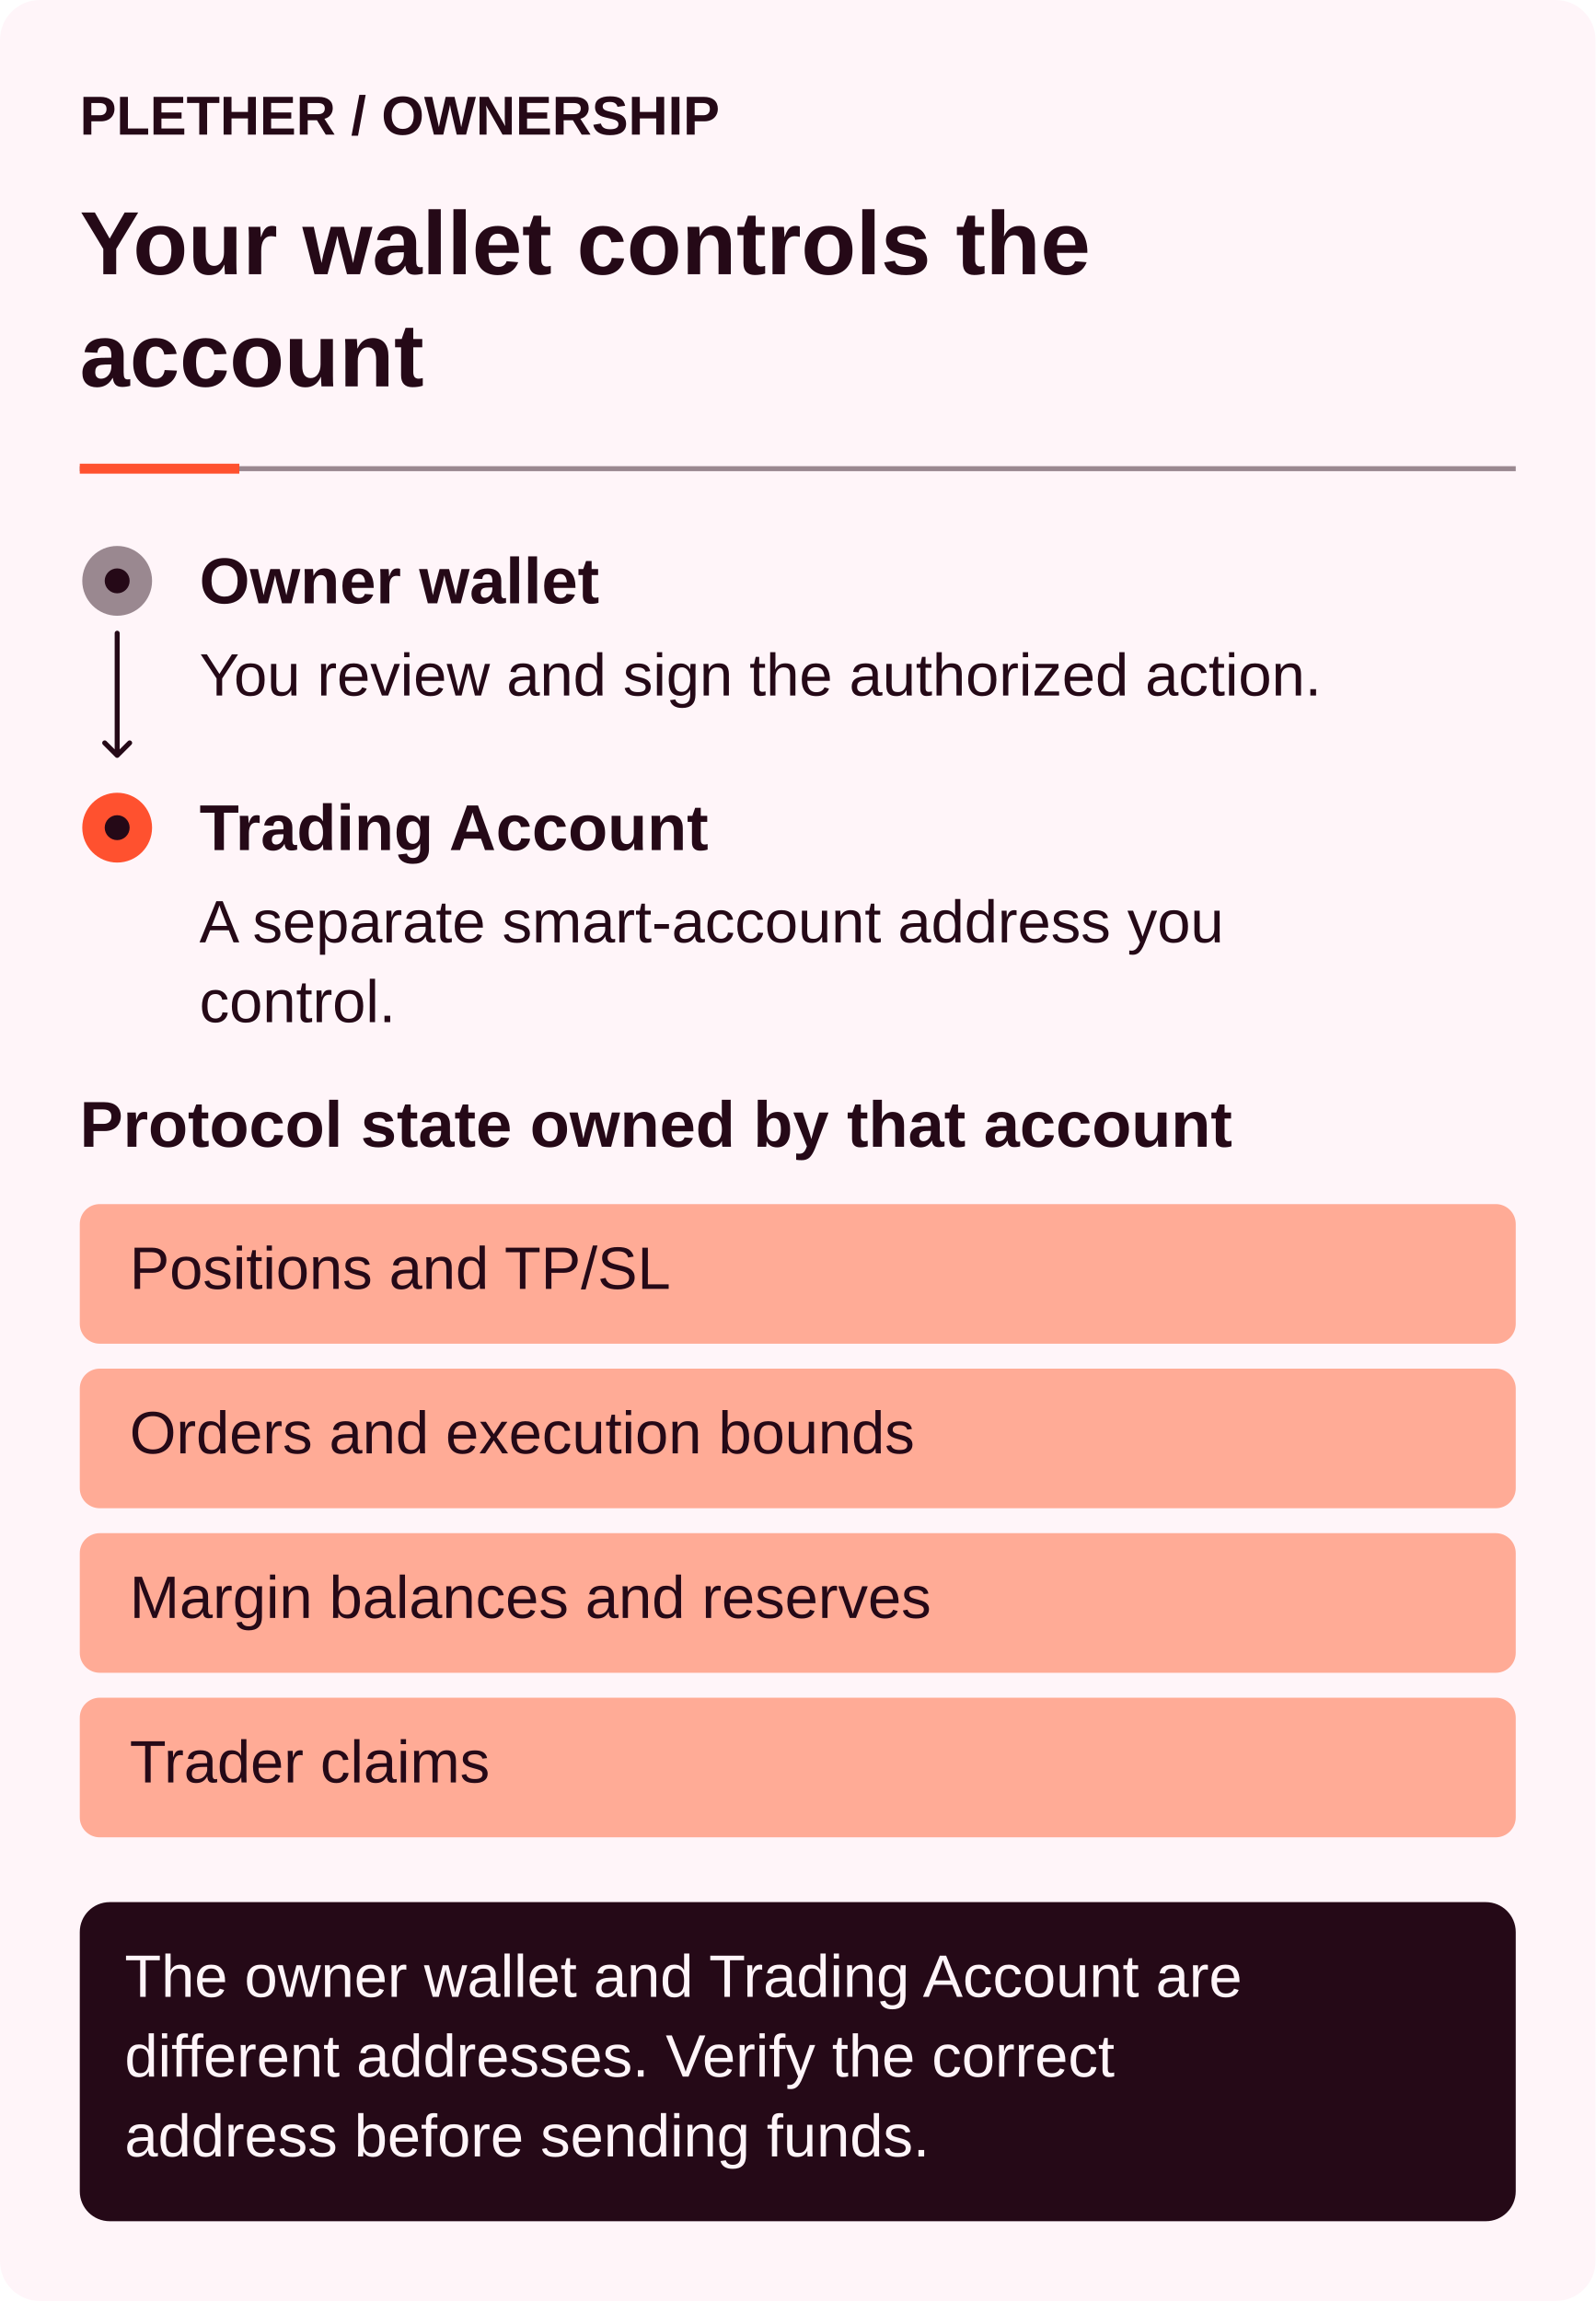
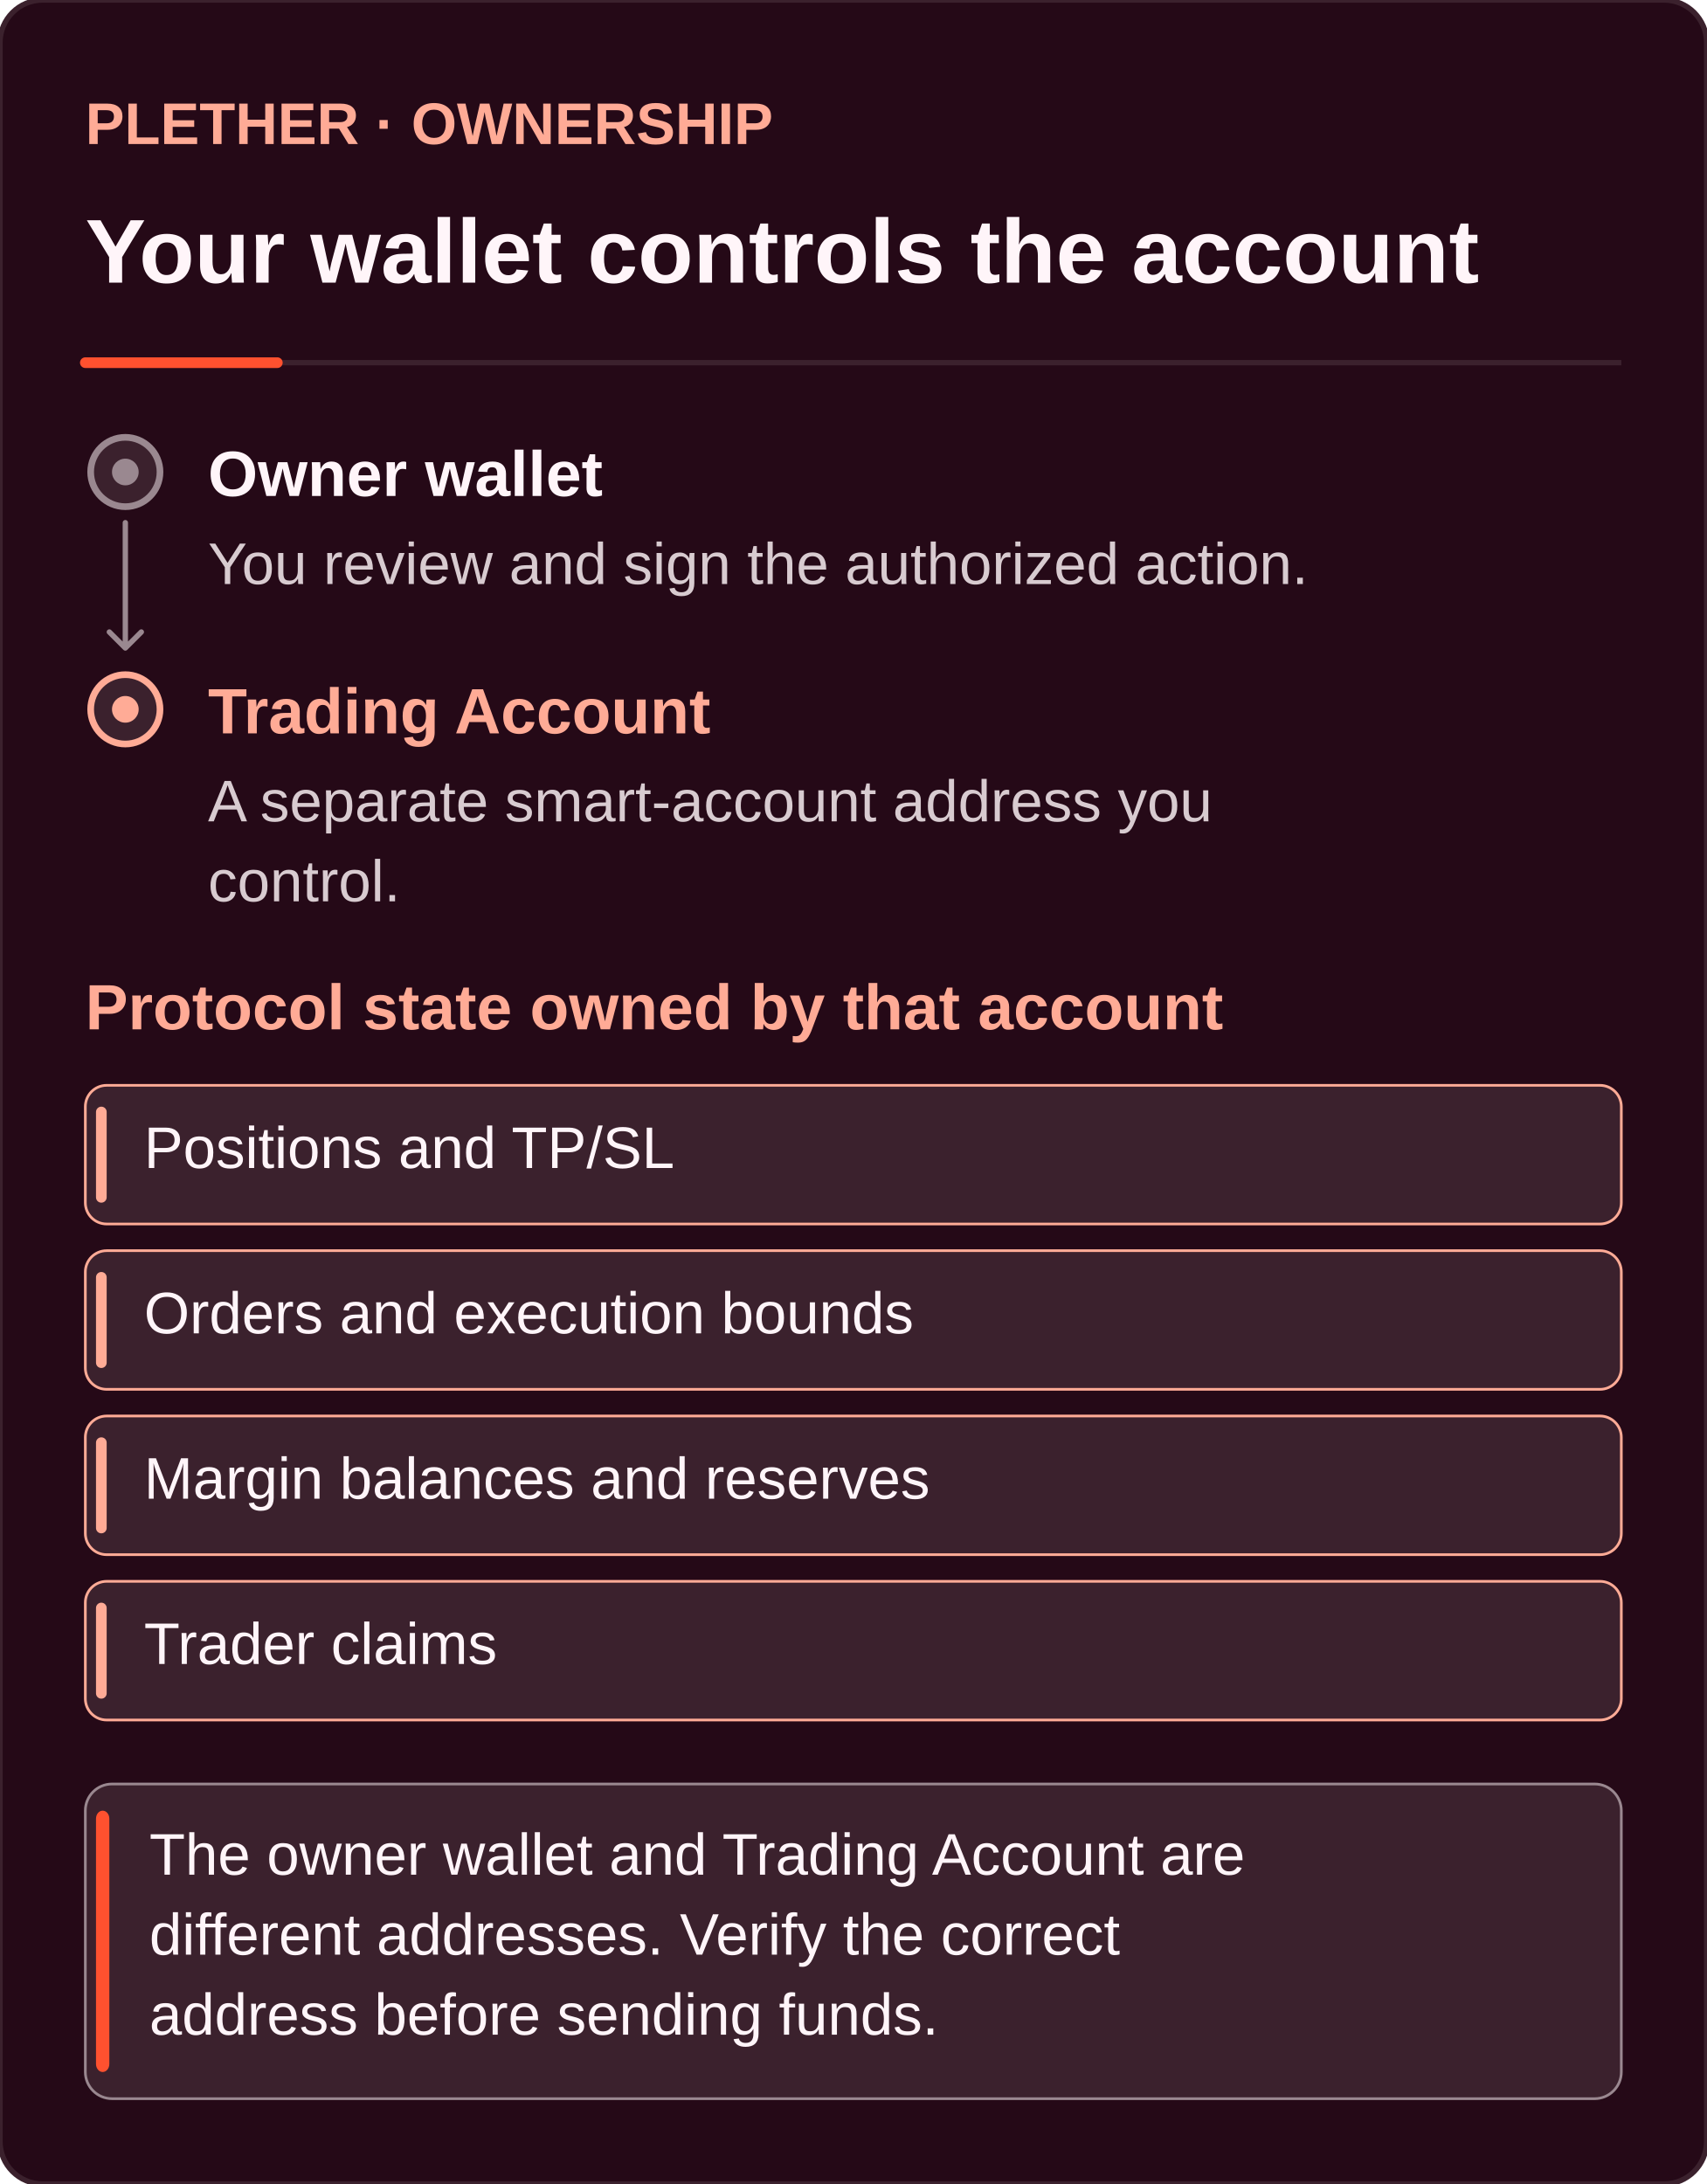
- <svg xmlns="http://www.w3.org/2000/svg" width="640" height="923" viewBox="0 0 640 923" role="img" aria-labelledby="wallet-trading-account-ownership-title wallet-trading-account-ownership-desc" focusable="false">
-   <style>text{font-family:Arial,Helvetica,sans-serif}</style>
-   <rect width="640" height="923" rx="16" fill="#FFF5F9" />
-   <text x="32" y="54" font-size="22" font-weight="700" fill="#250917" data-max-width="576">PLETHER / OWNERSHIP</text>
-   <text x="32" y="110" font-size="36" font-weight="700" fill="#250917" data-max-width="576">Your wallet controls the</text>
-   <text x="32" y="155" font-size="36" font-weight="700" fill="#250917" data-max-width="576">account</text>
-   <path d="M32 188 L608 188" stroke="#9A8890" stroke-width="2" fill="none" />
-   <path d="M32 188 h64" stroke="#FF512F" stroke-width="4" fill="none" />
-   <circle cx="47" cy="233" r="14" fill="#9A8890" />
-   <circle cx="47" cy="233" r="5" fill="#250917" />
-   <text x="80" y="242" font-size="26" font-weight="700" fill="#250917" data-max-width="528">Owner wallet</text>
-   <text x="80" y="279" font-size="24" font-weight="400" fill="#250917" data-max-width="528">You review and sign the authorized action.</text>
-   <path d="M47 254 V303 m-5 -5 5 5 5 -5" stroke="#250917" stroke-width="2" stroke-linecap="round" stroke-linejoin="round" fill="none" />
-   <circle cx="47" cy="332" r="14" fill="#FF512F" />
-   <circle cx="47" cy="332" r="5" fill="#250917" />
-   <text x="80" y="341" font-size="26" font-weight="700" fill="#250917" data-max-width="528">Trading Account</text>
-   <text x="80" y="378" font-size="24" font-weight="400" fill="#250917" data-max-width="528">A separate smart-account address you</text>
-   <text x="80" y="410" font-size="24" font-weight="400" fill="#250917" data-max-width="528">control.</text>
-   <text x="32" y="460" font-size="26" font-weight="700" fill="#250917" data-max-width="576">Protocol state owned by that account</text>
-   <rect x="32" y="483" width="576" height="56" rx="8" fill="#FFAB96" stroke="none" />
-   <text x="52" y="517" font-size="24" font-weight="400" fill="#250917" data-max-width="536">Positions and TP/SL</text>
-   <rect x="32" y="549" width="576" height="56" rx="8" fill="#FFAB96" stroke="none" />
-   <text x="52" y="583" font-size="24" font-weight="400" fill="#250917" data-max-width="536">Orders and execution bounds</text>
-   <rect x="32" y="615" width="576" height="56" rx="8" fill="#FFAB96" stroke="none" />
-   <text x="52" y="649" font-size="24" font-weight="400" fill="#250917" data-max-width="536">Margin balances and reserves</text>
-   <rect x="32" y="681" width="576" height="56" rx="8" fill="#FFAB96" stroke="none" />
-   <text x="52" y="715" font-size="24" font-weight="400" fill="#250917" data-max-width="536">Trader claims</text>
-   <rect x="32" y="763" width="576" height="128" rx="12" fill="#250917" stroke="none" />
-   <text x="50" y="801" font-size="24" font-weight="400" fill="#FFF5F9" data-max-width="540">The owner wallet and Trading Account are</text>
-   <text x="50" y="833" font-size="24" font-weight="400" fill="#FFF5F9" data-max-width="540">different addresses. Verify the correct</text>
-   <text x="50" y="865" font-size="24" font-weight="400" fill="#FFF5F9" data-max-width="540">address before sending funds.</text>
+ <svg xmlns="http://www.w3.org/2000/svg" width="640" height="819" viewBox="0 0 640 819" role="img" aria-labelledby="wallet-trading-account-ownership-title wallet-trading-account-ownership-desc" focusable="false">
+   <style>text{font-family:'Uncut Sans',-apple-system,BlinkMacSystemFont,'Segoe UI',Arial,Helvetica,sans-serif}</style>
+   <rect width="640" height="819" rx="16" fill="#250917" stroke="#3B212D" stroke-width="2" />
+   <text x="32" y="54" font-size="22" font-weight="700" fill="#FFAB96" data-max-width="576">PLETHER · OWNERSHIP</text>
+   <text x="32" y="106" font-size="34" font-weight="700" fill="#FFF5F9" data-max-width="576">Your wallet controls the account</text>
+   <path d="M32 136 L608 136" stroke="#3B212D" stroke-width="2" fill="none" />
+   <path d="M32 136 h72" stroke="#FF512F" stroke-width="4" stroke-linecap="round" fill="none" />
+   <circle cx="47" cy="177" r="13" fill="#3B212D" stroke="#9A8890" stroke-width="2.5" />
+   <circle cx="47" cy="177" r="5" fill="#9A8890" />
+   <text x="78" y="186" font-size="24" font-weight="700" fill="#FFF5F9" data-max-width="530">Owner wallet</text>
+   <text x="78" y="219" font-size="22" font-weight="400" fill="#D8CBD0" data-max-width="530">You review and sign the authorized action.</text>
+   <path d="M47 196 V243 m-6 -6 6 6 6 -6" stroke="#9A8890" stroke-width="2" stroke-linecap="round" stroke-linejoin="round" fill="none" />
+   <circle cx="47" cy="266" r="13" fill="#3B212D" stroke="#FFAB96" stroke-width="2.5" />
+   <circle cx="47" cy="266" r="5" fill="#FFAB96" />
+   <text x="78" y="275" font-size="24" font-weight="700" fill="#FFAB96" data-max-width="530">Trading Account</text>
+   <text x="78" y="308" font-size="22" font-weight="400" fill="#D8CBD0" data-max-width="530">A separate smart-account address you</text>
+   <text x="78" y="338" font-size="22" font-weight="400" fill="#D8CBD0" data-max-width="530">control.</text>
+   <text x="32" y="386" font-size="24" font-weight="700" fill="#FFAB96" data-max-width="576">Protocol state owned by that account</text>
+   <rect x="32" y="407" width="576" height="52" rx="8" fill="#3B212D" stroke="#FFAB96" stroke-width="1" />
+   <rect x="36" y="415" width="4" height="36" rx="2" fill="#FFAB96" stroke="none" />
+   <text x="54" y="438" font-size="22" font-weight="400" fill="#FFF5F9" data-max-width="532">Positions and TP/SL</text>
+   <rect x="32" y="469" width="576" height="52" rx="8" fill="#3B212D" stroke="#FFAB96" stroke-width="1" />
+   <rect x="36" y="477" width="4" height="36" rx="2" fill="#FFAB96" stroke="none" />
+   <text x="54" y="500" font-size="22" font-weight="400" fill="#FFF5F9" data-max-width="532">Orders and execution bounds</text>
+   <rect x="32" y="531" width="576" height="52" rx="8" fill="#3B212D" stroke="#FFAB96" stroke-width="1" />
+   <rect x="36" y="539" width="4" height="36" rx="2" fill="#FFAB96" stroke="none" />
+   <text x="54" y="562" font-size="22" font-weight="400" fill="#FFF5F9" data-max-width="532">Margin balances and reserves</text>
+   <rect x="32" y="593" width="576" height="52" rx="8" fill="#3B212D" stroke="#FFAB96" stroke-width="1" />
+   <rect x="36" y="601" width="4" height="36" rx="2" fill="#FFAB96" stroke="none" />
+   <text x="54" y="624" font-size="22" font-weight="400" fill="#FFF5F9" data-max-width="532">Trader claims</text>
+   <rect x="32" y="669" width="576" height="118" rx="10" fill="#3B212D" stroke="#9A8890" stroke-width="1" />
+   <rect x="36" y="679" width="5" height="98" rx="3" fill="#FF512F" stroke="none" />
+   <text x="56" y="703" font-size="22" font-weight="400" fill="#FFF5F9" data-max-width="532">The owner wallet and Trading Account are</text>
+   <text x="56" y="733" font-size="22" font-weight="400" fill="#FFF5F9" data-max-width="532">different addresses. Verify the correct</text>
+   <text x="56" y="763" font-size="22" font-weight="400" fill="#FFF5F9" data-max-width="532">address before sending funds.</text>
</svg>
